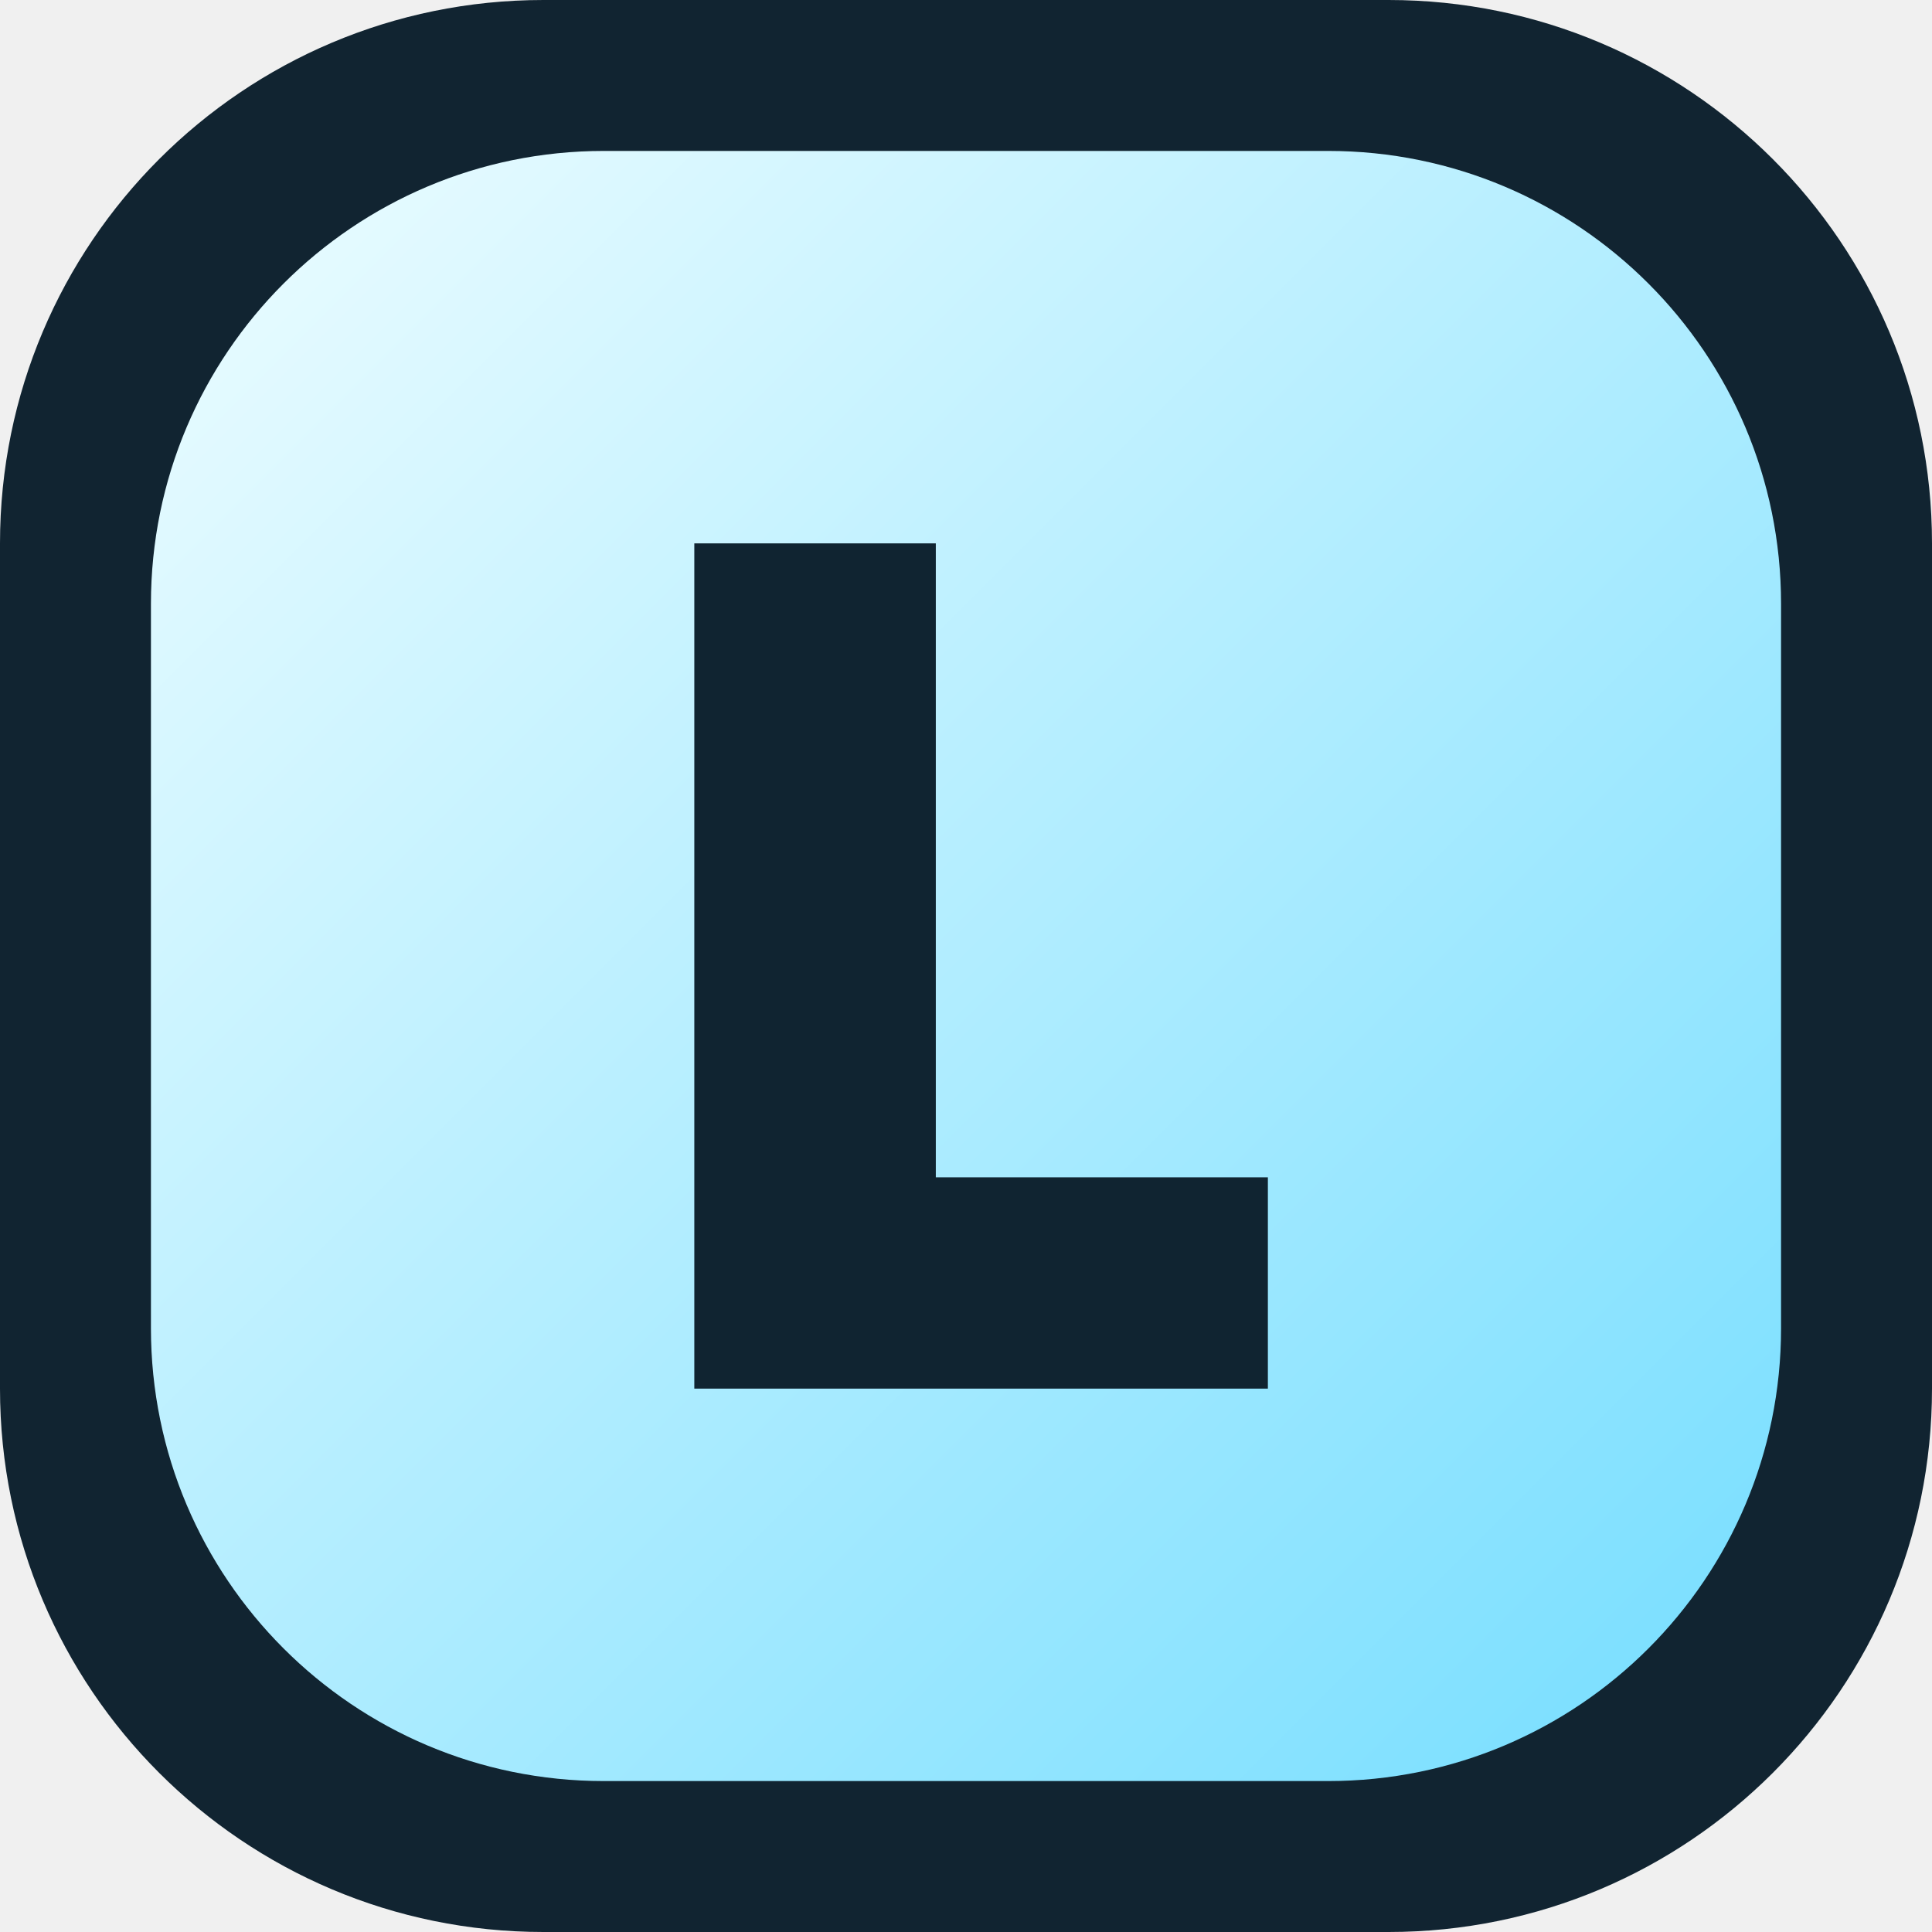
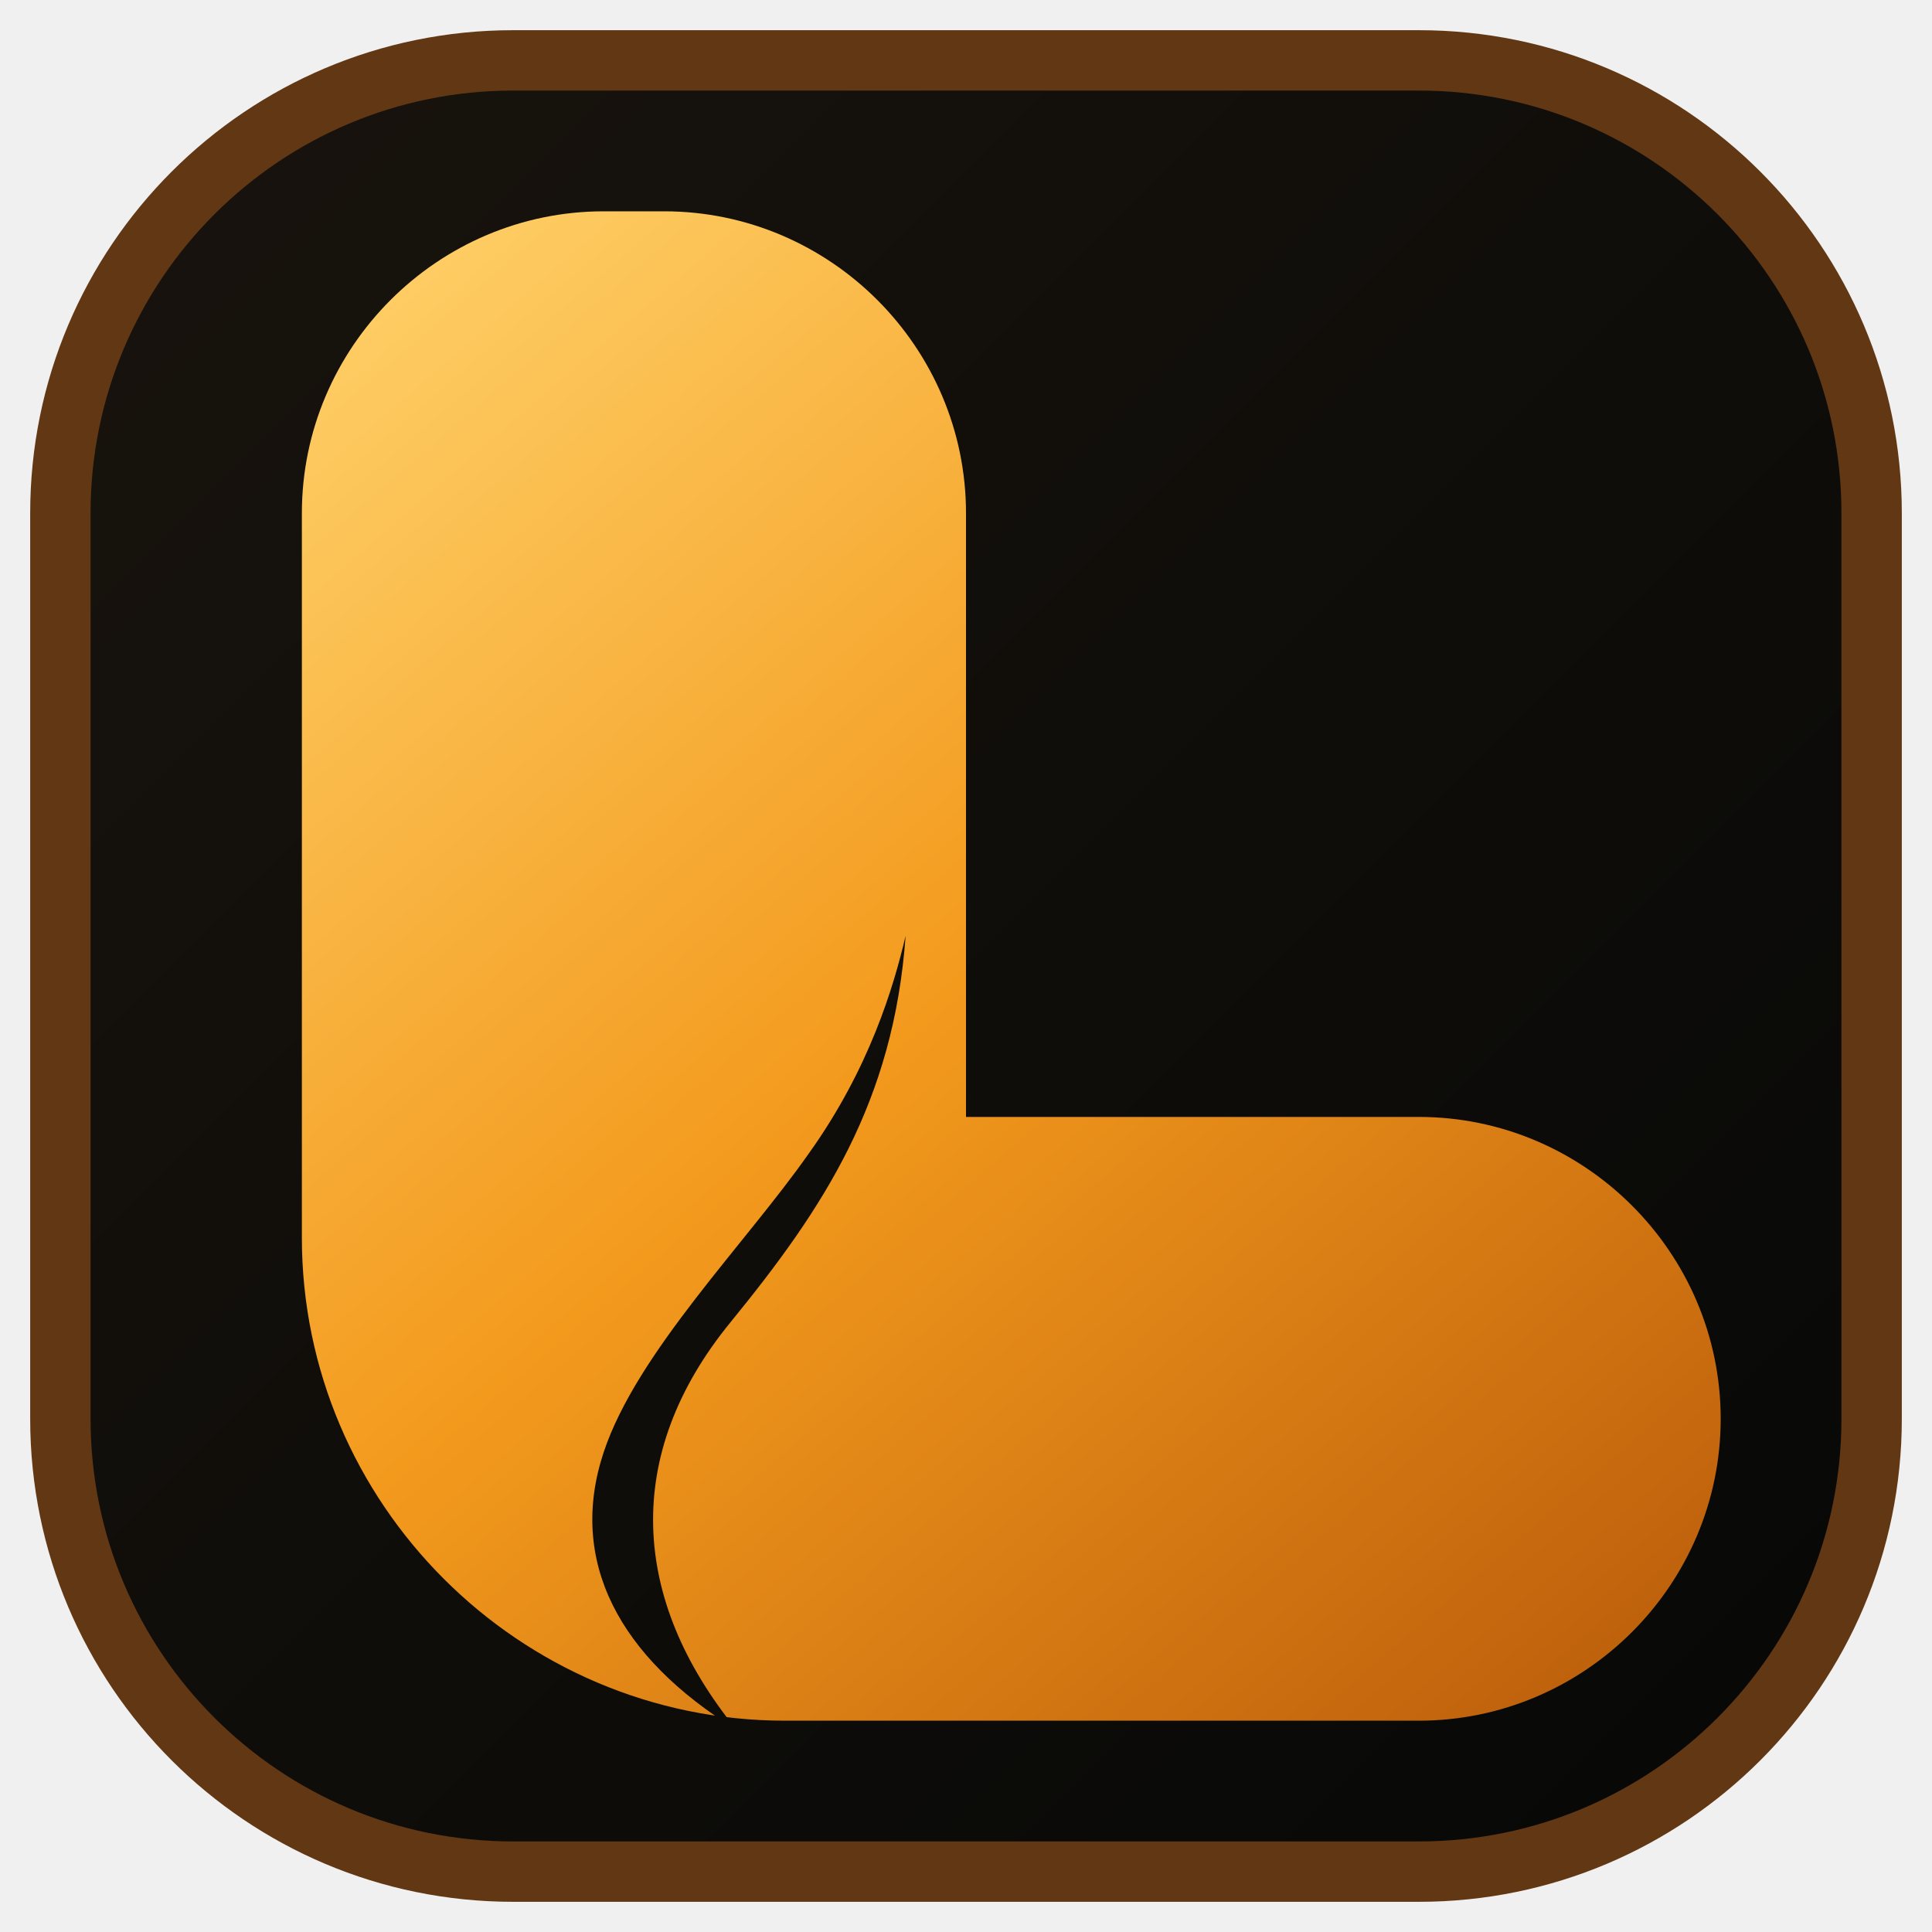
- <svg xmlns="http://www.w3.org/2000/svg" viewBox="0 0 64 64">
+ <svg xmlns="http://www.w3.org/2000/svg" viewBox="0 0 64 64" role="img" aria-labelledby="title desc">
  <defs>
-     <linearGradient id="g" x1="8" y1="8" x2="56" y2="56" gradientUnits="userSpaceOnUse">
-       <stop stop-color="#e7fbff" />
-       <stop offset="1" stop-color="#7bdfff" />
+     <linearGradient id="bg" x1="4" y1="4" x2="60" y2="60" gradientUnits="userSpaceOnUse">
+       <stop stop-color="#18130D" />
+       <stop offset="1" stop-color="#070807" />
    </linearGradient>
+     <linearGradient id="fold" x1="12" y1="7" x2="56" y2="58" gradientUnits="userSpaceOnUse">
+       <stop stop-color="#FFD16A" />
+       <stop offset=".48" stop-color="#F39A1D" />
+       <stop offset="1" stop-color="#B85A0A" />
+     </linearGradient>
+     <mask id="fold-cut" maskUnits="userSpaceOnUse" x="0" y="0" width="64" height="64">
+       <rect width="64" height="64" fill="#fff" />
+       <path d="M30 31c-.4 5.5-2.7 9-5.8 12.8-3.6 4.4-3.3 9.2.2 13.5-3.9-2.4-5.6-5.6-4.4-9.2 1.1-3.3 4.7-6.9 6.8-9.9 2-2.8 2.8-5.5 3.2-7.2Z" fill="#000" />
+     </mask>
  </defs>
-   <rect width="64" height="64" rx="18" fill="#112431" />
-   <rect x="5" y="5" width="54" height="54" rx="15" fill="url(#g)" />
-   <path d="M23 18v28h19v-7H31V18z" fill="#102431" />
+   <rect x="2" y="2" width="60" height="60" rx="15" fill="url(#bg)" stroke="#623714" stroke-width="2" />
+   <path d="M20 7C14.5 7 10 11.5 10 17v24c0 8.8 7.2 16 16 16h21c5.5 0 10-4.5 10-10s-4.5-10-10-10H32V17c0-5.5-4.5-10-10-10Z" fill="url(#fold)" mask="url(#fold-cut)" />
</svg>
